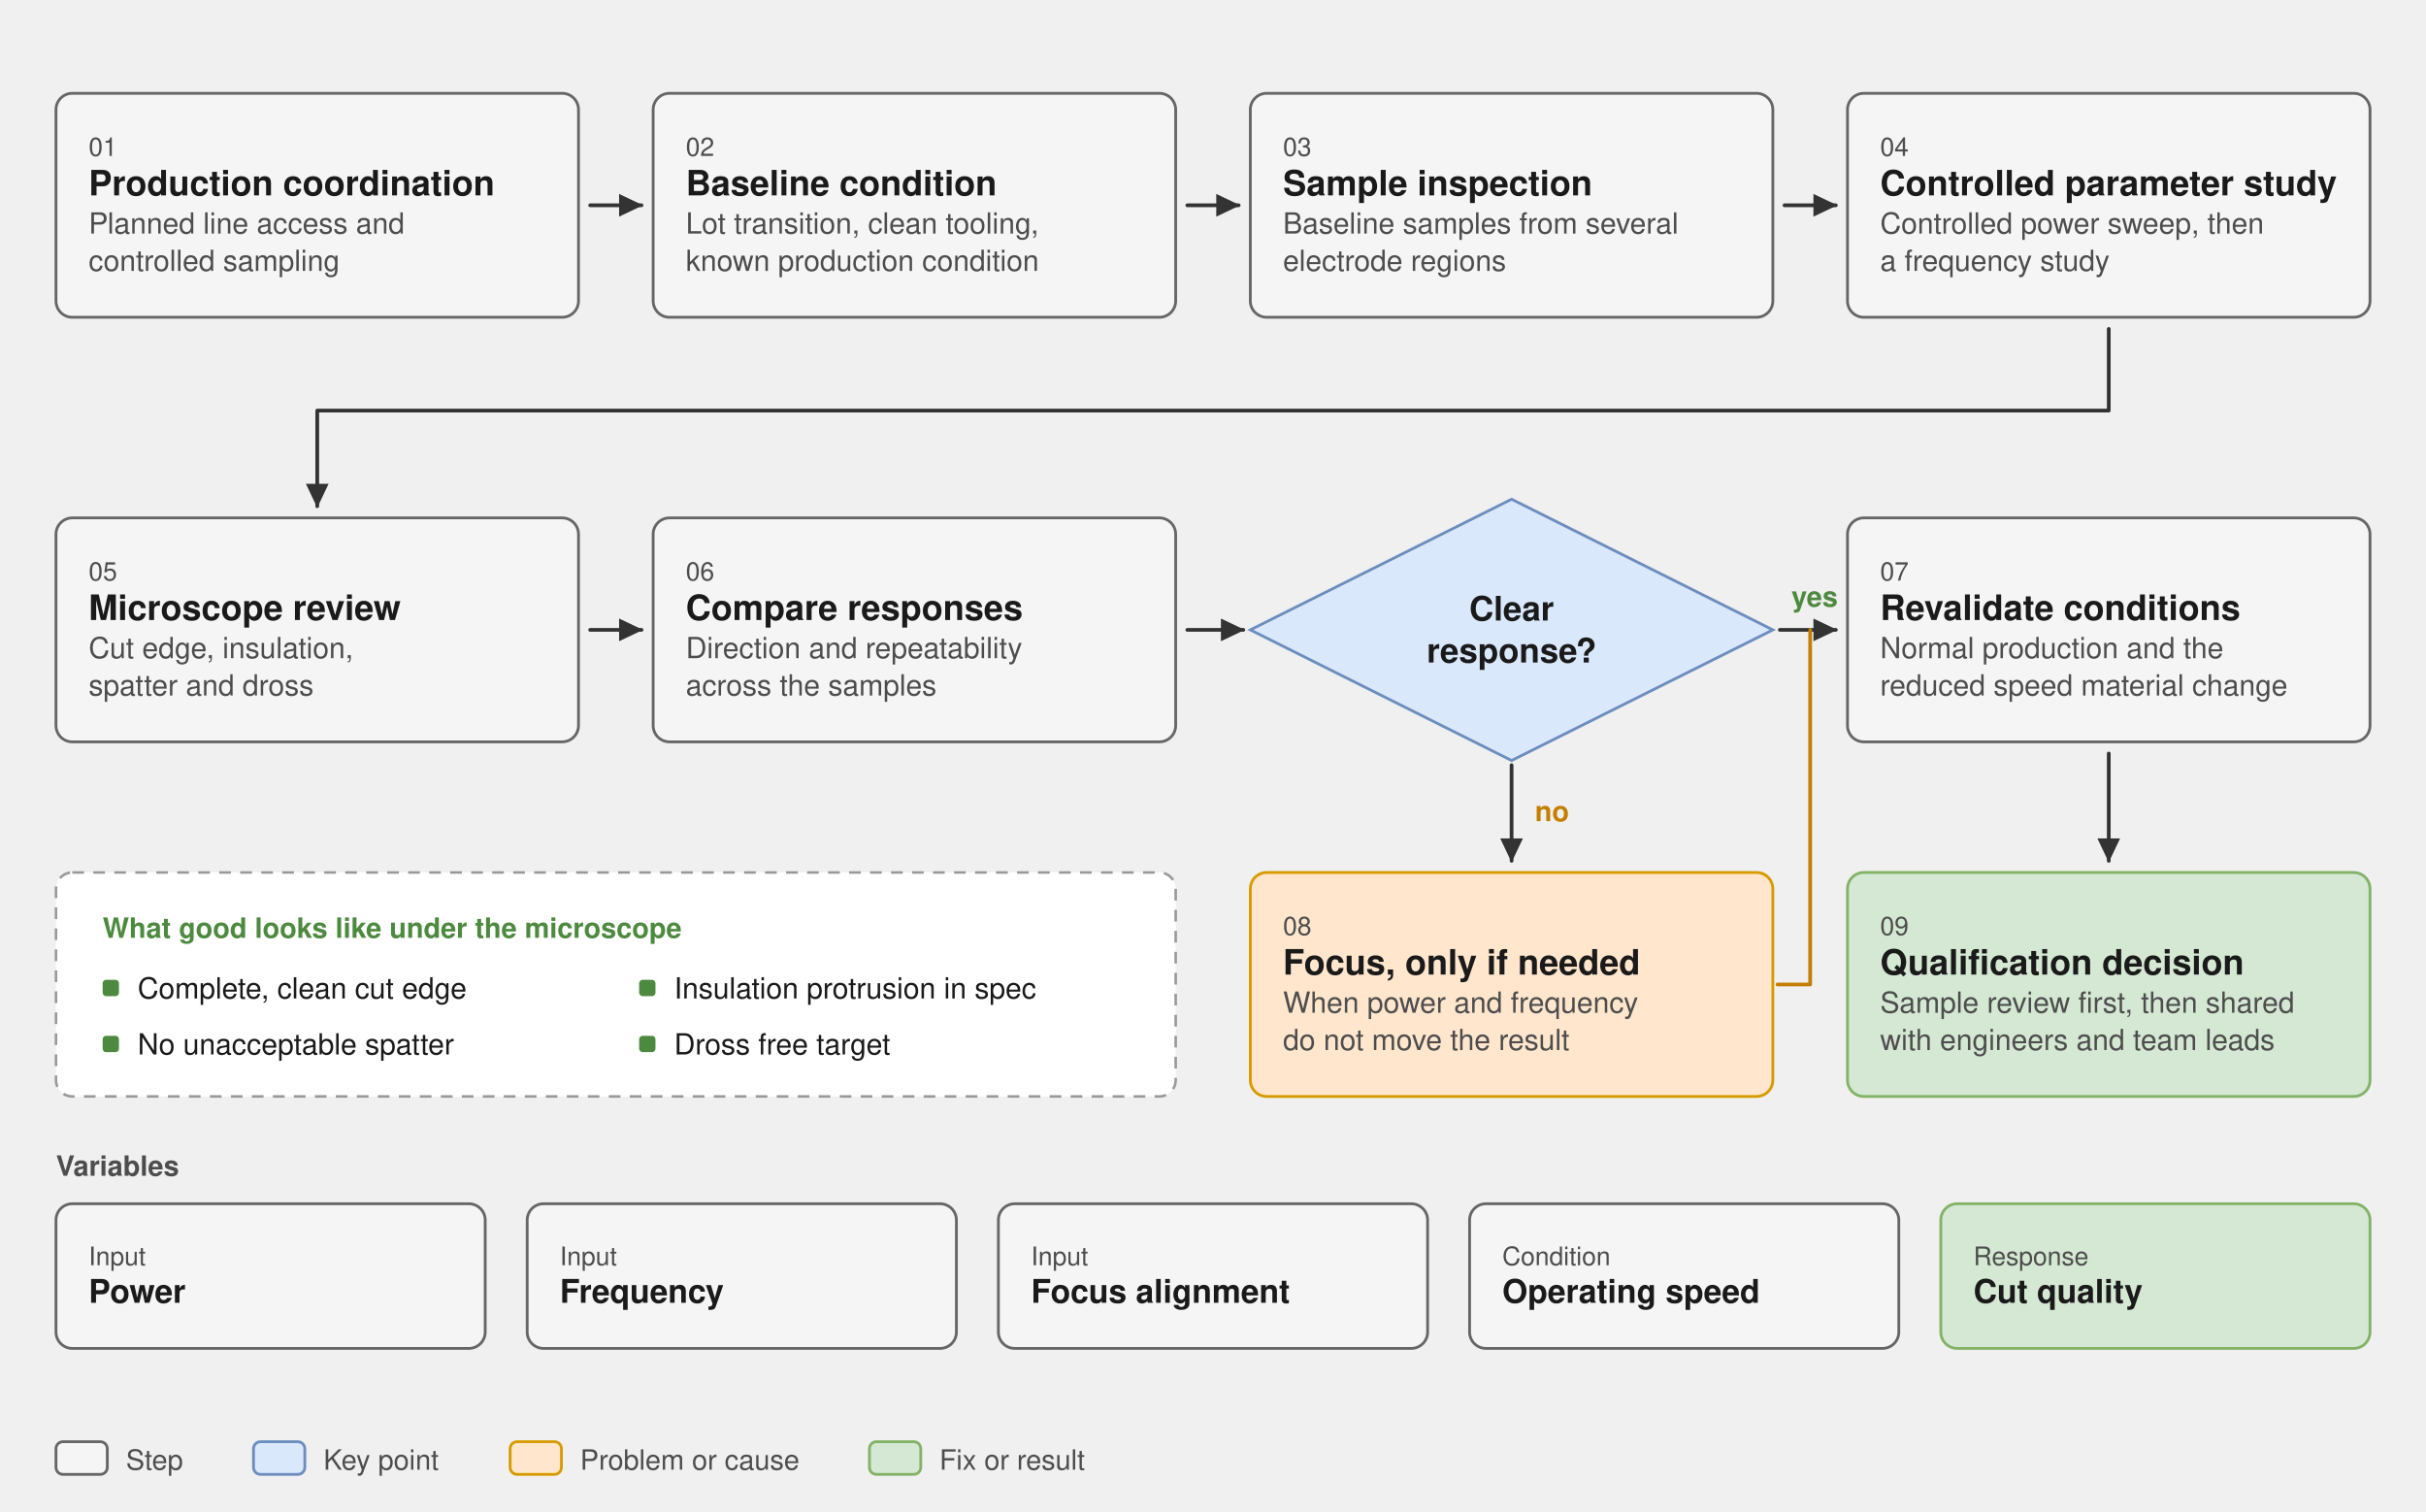
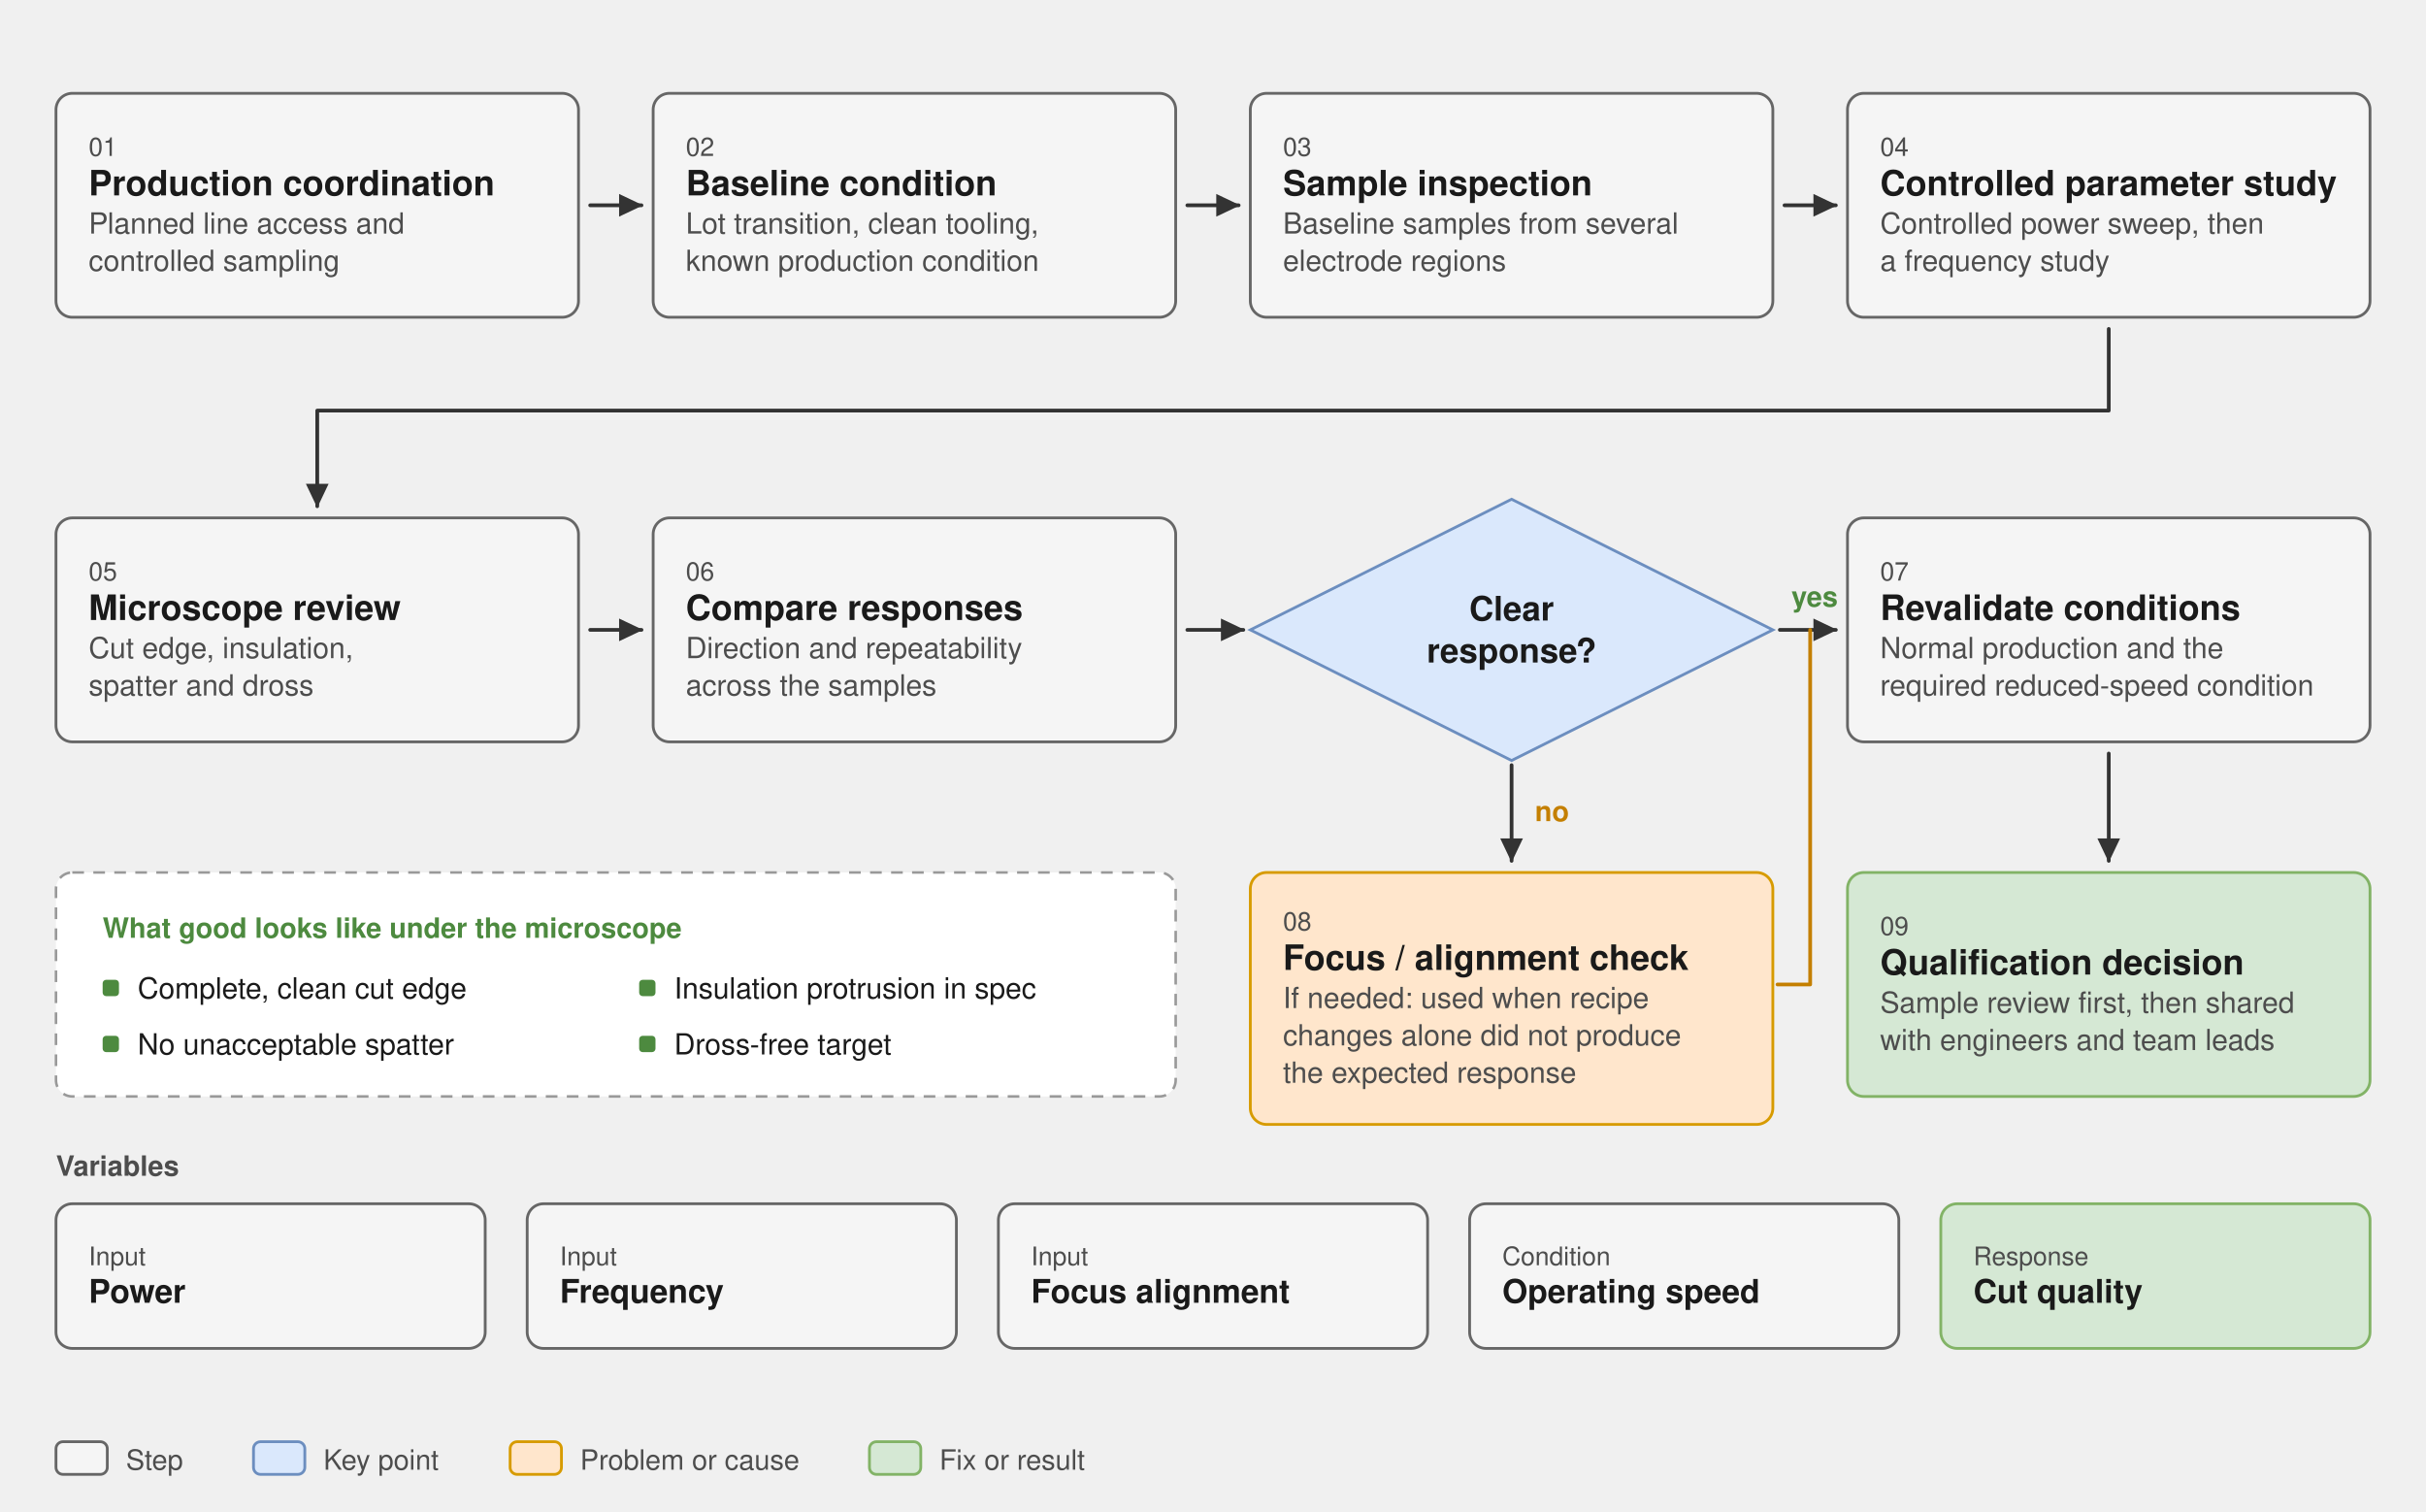
<svg xmlns="http://www.w3.org/2000/svg" viewBox="0 0 1040 648" width="1040" height="648" role="img" aria-labelledby="t d" font-family="Helvetica, Arial, sans-serif">
  <defs>
    <marker id="a_ink" viewBox="0 0 10 10" refX="8.5" refY="5" markerWidth="8" markerHeight="8" orient="auto-start-reverse">
      <path d="M1 1.2 L9 5 L1 8.8 Z" fill="#333333" />
    </marker>
    <marker id="a_teal" viewBox="0 0 10 10" refX="8.5" refY="5" markerWidth="8" markerHeight="8" orient="auto-start-reverse">
      <path d="M1 1.2 L9 5 L1 8.8 Z" fill="#3d6fa5" />
    </marker>
    <marker id="a_rust" viewBox="0 0 10 10" refX="8.5" refY="5" markerWidth="8" markerHeight="8" orient="auto-start-reverse">
      <path d="M1 1.2 L9 5 L1 8.8 Z" fill="#c47f00" />
    </marker>
    <marker id="a_mute" viewBox="0 0 10 10" refX="8.5" refY="5" markerWidth="8" markerHeight="8" orient="auto-start-reverse">
      <path d="M1 1.2 L9 5 L1 8.8 Z" fill="#4d4d4d" />
    </marker>
    <marker id="a_good" viewBox="0 0 10 10" refX="8.5" refY="5" markerWidth="8" markerHeight="8" orient="auto-start-reverse">
      <path d="M1 1.2 L9 5 L1 8.8 Z" fill="#4d8a3f" />
    </marker>
  </defs>
  <rect x="24" y="40" width="224" height="96" rx="7" fill="#f5f5f5" stroke="#666666" stroke-width="1.2" />
  <text x="38" y="66.84" font-size="11.0" font-weight="400" fill="#4d4d4d" text-anchor="start">01</text>
  <text x="38" y="83.76" font-size="15" font-weight="700" fill="#1a1a1a" text-anchor="start">Production coordination</text>
  <text x="38" y="100.12" font-size="12.5" font-weight="400" fill="#4d4d4d" text-anchor="start">Planned line access and</text>
  <text x="38" y="116.12" font-size="12.5" font-weight="400" fill="#4d4d4d" text-anchor="start">controlled sampling</text>
  <rect x="280" y="40" width="224" height="96" rx="7" fill="#f5f5f5" stroke="#666666" stroke-width="1.2" />
  <text x="294" y="66.84" font-size="11.0" font-weight="400" fill="#4d4d4d" text-anchor="start">02</text>
  <text x="294" y="83.76" font-size="15" font-weight="700" fill="#1a1a1a" text-anchor="start">Baseline condition</text>
  <text x="294" y="100.12" font-size="12.5" font-weight="400" fill="#4d4d4d" text-anchor="start">Lot transition, clean tooling,</text>
  <text x="294" y="116.12" font-size="12.5" font-weight="400" fill="#4d4d4d" text-anchor="start">known production condition</text>
  <rect x="536" y="40" width="224" height="96" rx="7" fill="#f5f5f5" stroke="#666666" stroke-width="1.2" />
  <text x="550" y="66.84" font-size="11.0" font-weight="400" fill="#4d4d4d" text-anchor="start">03</text>
  <text x="550" y="83.76" font-size="15" font-weight="700" fill="#1a1a1a" text-anchor="start">Sample inspection</text>
  <text x="550" y="100.12" font-size="12.5" font-weight="400" fill="#4d4d4d" text-anchor="start">Baseline samples from several</text>
  <text x="550" y="116.12" font-size="12.5" font-weight="400" fill="#4d4d4d" text-anchor="start">electrode regions</text>
  <rect x="792" y="40" width="224" height="96" rx="7" fill="#f5f5f5" stroke="#666666" stroke-width="1.2" />
  <text x="806" y="66.84" font-size="11.0" font-weight="400" fill="#4d4d4d" text-anchor="start">04</text>
  <text x="806" y="83.76" font-size="15" font-weight="700" fill="#1a1a1a" text-anchor="start">Controlled parameter study</text>
  <text x="806" y="100.12" font-size="12.5" font-weight="400" fill="#4d4d4d" text-anchor="start">Controlled power sweep, then</text>
  <text x="806" y="116.12" font-size="12.5" font-weight="400" fill="#4d4d4d" text-anchor="start">a frequency study</text>
  <path d="M253 88 L275 88" fill="none" stroke="#333333" stroke-width="1.6" stroke-linejoin="round" stroke-linecap="round" marker-end="url(#a_ink)" />
  <path d="M509 88 L531 88" fill="none" stroke="#333333" stroke-width="1.6" stroke-linejoin="round" stroke-linecap="round" marker-end="url(#a_ink)" />
  <path d="M765 88 L787 88" fill="none" stroke="#333333" stroke-width="1.6" stroke-linejoin="round" stroke-linecap="round" marker-end="url(#a_ink)" />
  <path d="M904 141 L904 176 L136 176 L136 217" fill="none" stroke="#333333" stroke-width="1.6" stroke-linejoin="round" stroke-linecap="round" marker-end="url(#a_ink)" />
  <rect x="24" y="222" width="224" height="96" rx="7" fill="#f5f5f5" stroke="#666666" stroke-width="1.2" />
  <text x="38" y="248.84" font-size="11.0" font-weight="400" fill="#4d4d4d" text-anchor="start">05</text>
  <text x="38" y="265.76" font-size="15" font-weight="700" fill="#1a1a1a" text-anchor="start">Microscope review</text>
  <text x="38" y="282.12" font-size="12.5" font-weight="400" fill="#4d4d4d" text-anchor="start">Cut edge, insulation,</text>
  <text x="38" y="298.12" font-size="12.5" font-weight="400" fill="#4d4d4d" text-anchor="start">spatter and dross</text>
  <rect x="280" y="222" width="224" height="96" rx="7" fill="#f5f5f5" stroke="#666666" stroke-width="1.2" />
  <text x="294" y="248.84" font-size="11.0" font-weight="400" fill="#4d4d4d" text-anchor="start">06</text>
  <text x="294" y="265.76" font-size="15" font-weight="700" fill="#1a1a1a" text-anchor="start">Compare responses</text>
  <text x="294" y="282.12" font-size="12.5" font-weight="400" fill="#4d4d4d" text-anchor="start">Direction and repeatability</text>
  <text x="294" y="298.12" font-size="12.5" font-weight="400" fill="#4d4d4d" text-anchor="start">across the samples</text>
  <path d="M253 270 L275 270" fill="none" stroke="#333333" stroke-width="1.6" stroke-linejoin="round" stroke-linecap="round" marker-end="url(#a_ink)" />
  <path d="M509 270 L533 270" fill="none" stroke="#333333" stroke-width="1.6" stroke-linejoin="round" stroke-linecap="round" marker-end="url(#a_ink)" />
  <polygon points="648.0,214.0 760.0,270 648.0,326.0 536.0,270" fill="#dae8fc" stroke="#6c8ebf" stroke-width="1.2" />
  <text x="648" y="266" font-size="14.5" font-weight="700" fill="#1a1a1a" text-anchor="middle">Clear</text>
  <text x="648" y="284" font-size="14.5" font-weight="700" fill="#1a1a1a" text-anchor="middle">response?</text>
  <rect x="792" y="222" width="224" height="96" rx="7" fill="#f5f5f5" stroke="#666666" stroke-width="1.2" />
  <text x="806" y="248.84" font-size="11.0" font-weight="400" fill="#4d4d4d" text-anchor="start">07</text>
  <text x="806" y="265.76" font-size="15" font-weight="700" fill="#1a1a1a" text-anchor="start">Revalidate conditions</text>
  <text x="806" y="282.12" font-size="12.5" font-weight="400" fill="#4d4d4d" text-anchor="start">Normal production and the</text>
-   <text x="806" y="298.12" font-size="12.5" font-weight="400" fill="#4d4d4d" text-anchor="start">reduced speed material change</text>
+   <text x="806" y="298.12" font-size="12.5" font-weight="400" fill="#4d4d4d" text-anchor="start">required reduced-speed condition</text>
  <path d="M763 270 L787 270" fill="none" stroke="#333333" stroke-width="1.6" stroke-linejoin="round" stroke-linecap="round" marker-end="url(#a_ink)" />
  <text x="768" y="260" font-size="12" font-weight="700" fill="#4d8a3f" text-anchor="start">yes</text>
  <path d="M648 328 L648 369" fill="none" stroke="#333333" stroke-width="1.6" stroke-linejoin="round" stroke-linecap="round" marker-end="url(#a_ink)" />
  <text x="658" y="352" font-size="12" font-weight="700" fill="#c47f00" text-anchor="start">no</text>
-   <rect x="536" y="374" width="224" height="96" rx="7" fill="#ffe6cc" stroke="#d79b00" stroke-width="1.2" />
-   <text x="550" y="400.84" font-size="11.0" font-weight="400" fill="#4d4d4d" text-anchor="start">08</text>
-   <text x="550" y="417.76" font-size="15" font-weight="700" fill="#1a1a1a" text-anchor="start">Focus, only if needed</text>
-   <text x="550" y="434.12" font-size="12.5" font-weight="400" fill="#4d4d4d" text-anchor="start">When power and frequency</text>
-   <text x="550" y="450.12" font-size="12.5" font-weight="400" fill="#4d4d4d" text-anchor="start">do not move the result</text>
+   <rect x="536" y="374" width="224" height="108" rx="7" fill="#ffe6cc" stroke="#d79b00" stroke-width="1.2" />
+   <text x="550" y="398.84" font-size="11.0" font-weight="400" fill="#4d4d4d" text-anchor="start">08</text>
+   <text x="550" y="415.76" font-size="15" font-weight="700" fill="#1a1a1a" text-anchor="start">Focus / alignment check</text>
+   <text x="550" y="432.12" font-size="12.5" font-weight="400" fill="#4d4d4d" text-anchor="start">If needed: used when recipe</text>
+   <text x="550" y="448.12" font-size="12.5" font-weight="400" fill="#4d4d4d" text-anchor="start">changes alone did not produce</text>
+   <text x="550" y="464.12" font-size="12.5" font-weight="400" fill="#4d4d4d" text-anchor="start">the expected response</text>
  <path d="M762 422 L776 422 L776 270" fill="none" stroke="#c47f00" stroke-width="1.6" stroke-linejoin="round" stroke-linecap="round" />
  <path d="M904 323 L904 369" fill="none" stroke="#333333" stroke-width="1.6" stroke-linejoin="round" stroke-linecap="round" marker-end="url(#a_ink)" />
  <rect x="792" y="374" width="224" height="96" rx="7" fill="#d5e8d4" stroke="#82b366" stroke-width="1.2" />
  <text x="806" y="400.84" font-size="11.0" font-weight="400" fill="#4d4d4d" text-anchor="start">09</text>
  <text x="806" y="417.76" font-size="15" font-weight="700" fill="#1a1a1a" text-anchor="start">Qualification decision</text>
  <text x="806" y="434.12" font-size="12.5" font-weight="400" fill="#4d4d4d" text-anchor="start">Sample review first, then shared</text>
  <text x="806" y="450.12" font-size="12.5" font-weight="400" fill="#4d4d4d" text-anchor="start">with engineers and team leads</text>
  <rect x="24" y="374" width="480" height="96" rx="7" fill="#ffffff" stroke="#999999" stroke-width="1.1" stroke-dasharray="5 4" />
  <text x="38" y="427.76" font-size="15" font-weight="700" fill="#1a1a1a" text-anchor="start" />
  <text x="44" y="402" font-size="12" font-weight="700" fill="#4d8a3f" text-anchor="start">What good looks like under the microscope</text>
  <rect x="44" y="420" width="7" height="7" rx="1.5" fill="#4d8a3f" stroke="none" stroke-width="1" />
  <text x="59" y="428" font-size="12.5" font-weight="400" fill="#1a1a1a" text-anchor="start">Complete, clean cut edge</text>
  <rect x="274" y="420" width="7" height="7" rx="1.5" fill="#4d8a3f" stroke="none" stroke-width="1" />
  <text x="289" y="428" font-size="12.5" font-weight="400" fill="#1a1a1a" text-anchor="start">Insulation protrusion in spec</text>
  <rect x="44" y="444" width="7" height="7" rx="1.5" fill="#4d8a3f" stroke="none" stroke-width="1" />
  <text x="59" y="452" font-size="12.5" font-weight="400" fill="#1a1a1a" text-anchor="start">No unacceptable spatter</text>
  <rect x="274" y="444" width="7" height="7" rx="1.5" fill="#4d8a3f" stroke="none" stroke-width="1" />
-   <text x="289" y="452" font-size="12.5" font-weight="400" fill="#1a1a1a" text-anchor="start">Dross free target</text>
+   <text x="289" y="452" font-size="12.5" font-weight="400" fill="#1a1a1a" text-anchor="start">Dross-free target</text>
  <text x="24" y="504" font-size="12" font-weight="700" fill="#4d4d4d" text-anchor="start">Variables</text>
  <rect x="24" y="516" width="184" height="62" rx="7" fill="#f5f5f5" stroke="#666666" stroke-width="1.2" />
  <text x="38" y="542.34" font-size="11.0" font-weight="400" fill="#4d4d4d" text-anchor="start">Input</text>
  <text x="38" y="558.44" font-size="14" font-weight="700" fill="#1a1a1a" text-anchor="start">Power</text>
  <rect x="226" y="516" width="184" height="62" rx="7" fill="#f5f5f5" stroke="#666666" stroke-width="1.2" />
  <text x="240" y="542.34" font-size="11.0" font-weight="400" fill="#4d4d4d" text-anchor="start">Input</text>
  <text x="240" y="558.44" font-size="14" font-weight="700" fill="#1a1a1a" text-anchor="start">Frequency</text>
  <rect x="428" y="516" width="184" height="62" rx="7" fill="#f5f5f5" stroke="#666666" stroke-width="1.2" />
  <text x="442" y="542.34" font-size="11.0" font-weight="400" fill="#4d4d4d" text-anchor="start">Input</text>
  <text x="442" y="558.44" font-size="14" font-weight="700" fill="#1a1a1a" text-anchor="start">Focus alignment</text>
  <rect x="630" y="516" width="184" height="62" rx="7" fill="#f5f5f5" stroke="#666666" stroke-width="1.2" />
  <text x="644" y="542.34" font-size="11.0" font-weight="400" fill="#4d4d4d" text-anchor="start">Condition</text>
  <text x="644" y="558.44" font-size="14" font-weight="700" fill="#1a1a1a" text-anchor="start">Operating speed</text>
  <rect x="832" y="516" width="184" height="62" rx="7" fill="#d5e8d4" stroke="#82b366" stroke-width="1.2" />
  <text x="846" y="542.34" font-size="11.0" font-weight="400" fill="#4d4d4d" text-anchor="start">Response</text>
  <text x="846" y="558.44" font-size="14" font-weight="700" fill="#1a1a1a" text-anchor="start">Cut quality</text>
  <rect x="24" y="618" width="22" height="14" rx="3" fill="#f5f5f5" stroke="#666666" stroke-width="1.2" />
  <text x="54" y="630" font-size="12" font-weight="400" fill="#4d4d4d" text-anchor="start">Step</text>
  <rect x="108.672" y="618" width="22" height="14" rx="3" fill="#dae8fc" stroke="#6c8ebf" stroke-width="1.2" />
  <text x="138.672" y="630" font-size="12" font-weight="400" fill="#4d4d4d" text-anchor="start">Key point</text>
  <rect x="218.688" y="618" width="22" height="14" rx="3" fill="#ffe6cc" stroke="#d79b00" stroke-width="1.2" />
  <text x="248.688" y="630" font-size="12" font-weight="400" fill="#4d4d4d" text-anchor="start">Problem or cause</text>
  <rect x="372.719" y="618" width="22" height="14" rx="3" fill="#d5e8d4" stroke="#82b366" stroke-width="1.2" />
  <text x="402.719" y="630" font-size="12" font-weight="400" fill="#4d4d4d" text-anchor="start">Fix or result</text>
</svg>
